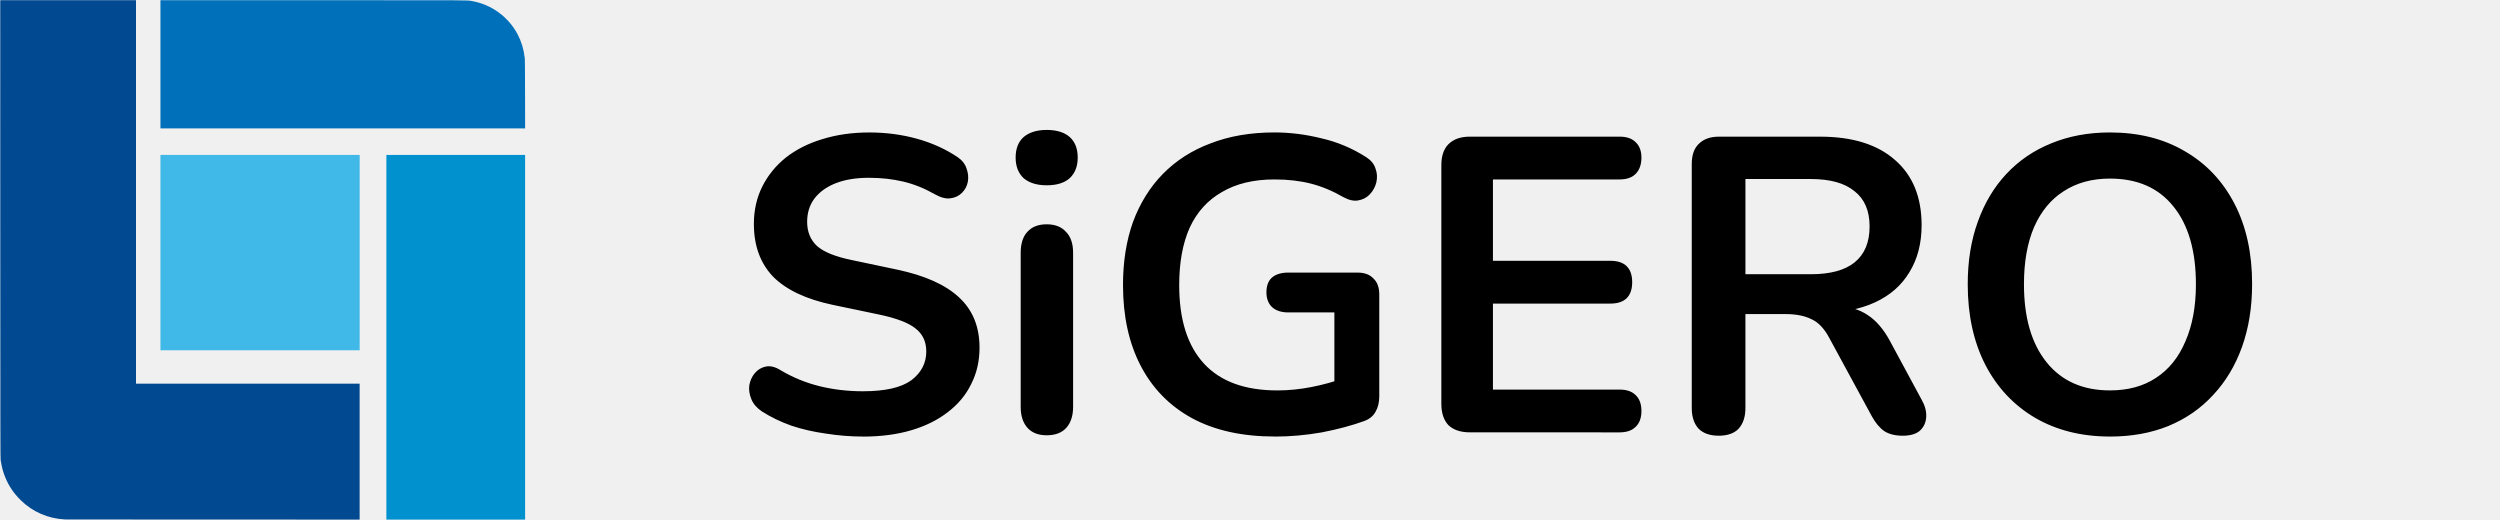
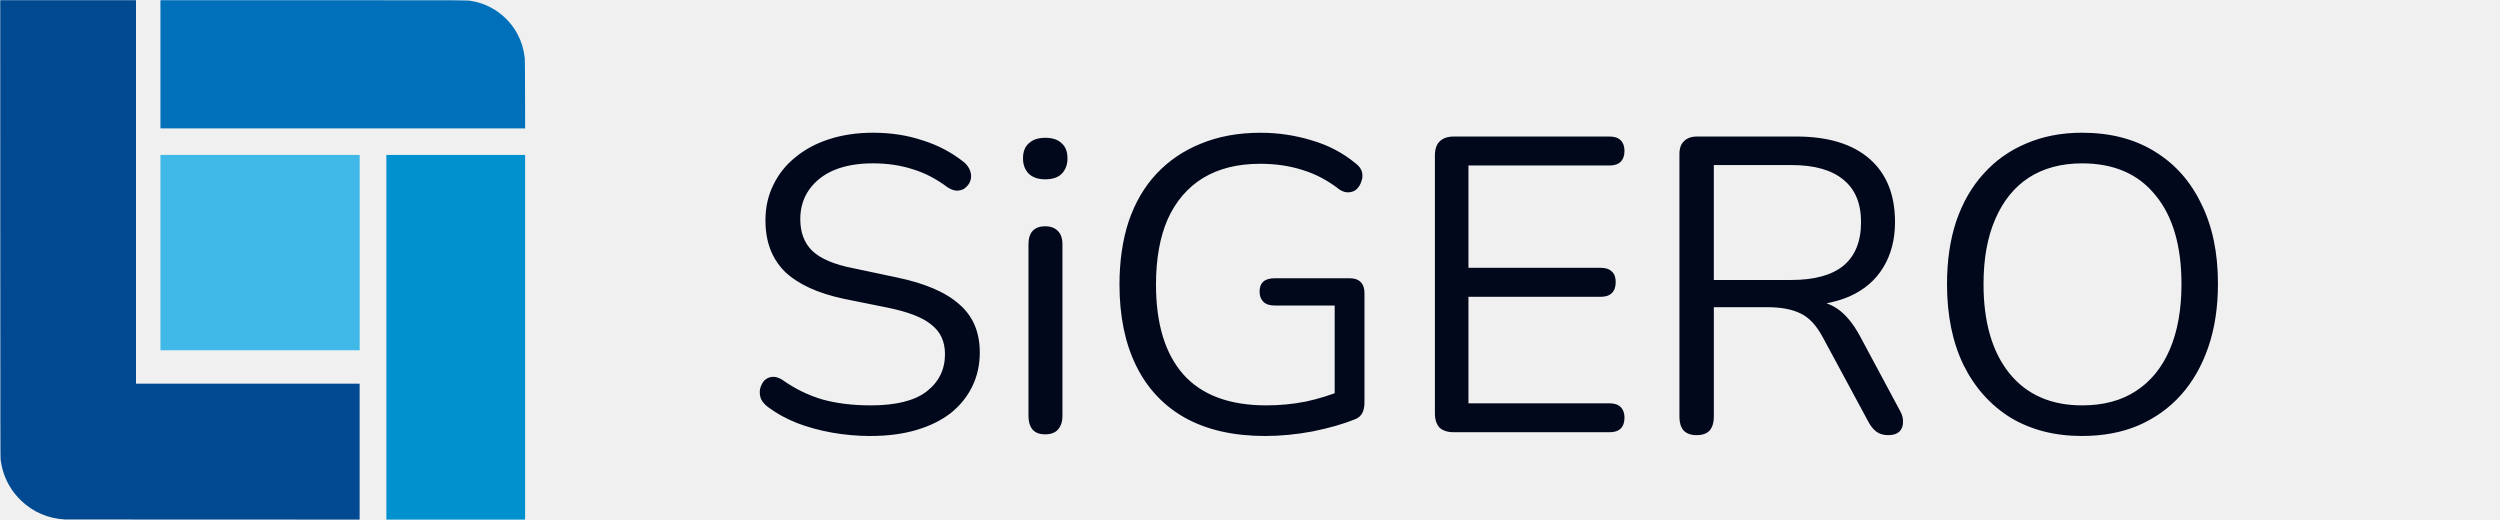
<svg xmlns="http://www.w3.org/2000/svg" width="154" height="32" viewBox="0 0 154 32" fill="none" version="1.1" id="svg19">
+   <path d="m 53.639,26.858 q -1.214,0 -2.377,-0.207 -1.163,-0.207 -2.17,-0.594 -0.982,-0.388 -1.783,-0.982 -0.31,-0.233 -0.439,-0.517 -0.103,-0.31 -0.052,-0.594 0.078,-0.31 0.258,-0.517 0.207,-0.207 0.491,-0.233 0.284,-0.026 0.62,0.181 1.163,0.827 2.48,1.214 1.318,0.362 2.971,0.362 2.325,0 3.436,-0.853 1.137,-0.878 1.137,-2.3 0,-1.163 -0.827,-1.809 -0.801,-0.672 -2.713,-1.059 l -2.687,-0.543 q -2.429,-0.517 -3.643,-1.679 -1.189,-1.189 -1.189,-3.152 0,-1.214 0.491,-2.196 0.491,-1.008 1.369,-1.705 0.878,-0.723 2.093,-1.111 1.214,-0.388 2.687,-0.388 1.628,0 3.023,0.465 1.421,0.439 2.558,1.344 0.284,0.233 0.388,0.543 0.103,0.284 0.026,0.568 -0.078,0.258 -0.284,0.439 -0.181,0.181 -0.491,0.207 -0.284,0.026 -0.646,-0.207 -1.033,-0.775 -2.144,-1.111 -1.111,-0.362 -2.455,-0.362 -1.369,0 -2.377,0.413 -0.982,0.413 -1.55,1.214 -0.543,0.775 -0.543,1.809 0,1.24 0.749,1.964 0.775,0.723 2.506,1.059 l 2.687,0.568 q 2.61,0.543 3.85,1.654 1.266,1.085 1.266,2.971 0,1.137 -0.465,2.093 -0.465,0.956 -1.344,1.654 -0.878,0.672 -2.119,1.033 -1.24,0.362 -2.79,0.362 z m 10.748,-0.103 q -0.517,0 -0.775,-0.284 -0.258,-0.31 -0.258,-0.853 V 15.05 q 0,-0.543 0.258,-0.827 0.258,-0.284 0.775,-0.284 0.491,0 0.775,0.284 0.284,0.284 0.284,0.827 v 10.567 q 0,0.543 -0.284,0.853 -0.258,0.284 -0.775,0.284 z m 0,-15.709 q -0.646,0 -1.008,-0.336 -0.362,-0.362 -0.362,-0.956 0,-0.62 0.362,-0.93 0.362,-0.336 1.008,-0.336 0.672,0 1.008,0.336 0.362,0.31 0.362,0.93 0,0.594 -0.362,0.956 -0.336,0.336 -1.008,0.336 z m 13.564,15.812 q -2.92,0 -4.935,-1.111 -1.989,-1.111 -3.023,-3.204 -1.033,-2.093 -1.033,-5.012 0,-2.17 0.568,-3.901 0.594,-1.731 1.705,-2.92 1.137,-1.214 2.739,-1.86 1.628,-0.672 3.669,-0.672 1.628,0 3.152,0.465 1.524,0.439 2.713,1.421 0.31,0.233 0.388,0.517 0.078,0.284 -0.026,0.568 -0.078,0.284 -0.284,0.491 -0.181,0.181 -0.491,0.207 -0.284,0.026 -0.594,-0.181 -1.059,-0.827 -2.248,-1.189 -1.189,-0.388 -2.635,-0.388 -2.067,0 -3.514,0.878 -1.421,0.878 -2.17,2.532 -0.723,1.654 -0.723,4.031 0,3.617 1.679,5.529 1.705,1.912 5.116,1.912 1.24,0 2.429,-0.233 1.189,-0.258 2.248,-0.698 l -0.465,1.214 v -6.433 h -3.695 q -0.465,0 -0.698,-0.233 -0.233,-0.233 -0.233,-0.62 0,-0.413 0.233,-0.62 0.233,-0.207 0.698,-0.207 h 4.625 q 0.439,0 0.672,0.233 0.233,0.233 0.233,0.672 v 6.743 q 0,0.388 -0.129,0.646 -0.129,0.258 -0.439,0.388 -1.085,0.439 -2.61,0.749 -1.499,0.284 -2.92,0.284 z M 89.552,26.625 q -0.568,0 -0.878,-0.284 -0.284,-0.31 -0.284,-0.878 V 9.573 q 0,-0.568 0.284,-0.853 0.31,-0.31 0.878,-0.31 h 9.611 q 0.439,0 0.672,0.233 0.233,0.233 0.233,0.646 0,0.439 -0.233,0.672 -0.233,0.233 -0.672,0.233 H 90.457 v 6.304 h 8.165 q 0.439,0 0.672,0.233 0.233,0.207 0.233,0.646 0,0.439 -0.233,0.672 -0.233,0.233 -0.672,0.233 H 90.457 v 6.563 h 8.707 q 0.439,0 0.672,0.233 0.233,0.233 0.233,0.646 0,0.439 -0.233,0.672 Q 99.603,26.625 99.164,26.625 Z m 14.96,0.181 q -0.517,0 -0.801,-0.284 -0.258,-0.31 -0.258,-0.827 V 9.495 q 0,-0.543 0.284,-0.801 0.284,-0.284 0.801,-0.284 h 6.123 q 2.92,0 4.496,1.369 1.576,1.369 1.576,3.901 0,1.602 -0.723,2.79 -0.698,1.163 -2.067,1.783 -1.369,0.594 -3.281,0.594 l 0.258,-0.336 h 0.517 q 1.008,0 1.757,0.517 0.749,0.517 1.369,1.654 l 2.48,4.625 q 0.207,0.362 0.181,0.723 0,0.336 -0.233,0.568 -0.233,0.207 -0.672,0.207 -0.439,0 -0.723,-0.207 -0.284,-0.207 -0.491,-0.594 l -2.816,-5.219 q -0.594,-1.111 -1.369,-1.473 -0.775,-0.388 -2.041,-0.388 h -3.307 v 6.769 q 0,0.517 -0.258,0.827 -0.258,0.284 -0.801,0.284 z m 1.059,-9.56 h 4.78 q 2.119,0 3.204,-0.878 1.085,-0.904 1.085,-2.687 0,-1.731 -1.085,-2.61 -1.085,-0.904 -3.204,-0.904 h -4.78 z m 22.685,9.611 q -2.532,0 -4.418,-1.137 -1.86,-1.163 -2.894,-3.255 -1.008,-2.093 -1.008,-4.961 0,-2.17 0.568,-3.876 0.594,-1.731 1.679,-2.92 1.085,-1.214 2.61,-1.86 1.55,-0.672 3.462,-0.672 2.584,0 4.444,1.137 1.886,1.137 2.894,3.23 1.033,2.067 1.033,4.935 0,2.17 -0.594,3.901 -0.594,1.731 -1.679,2.945 -1.085,1.214 -2.635,1.886 -1.524,0.646 -3.462,0.646 z m 0,-1.886 q 1.964,0 3.307,-0.878 1.369,-0.878 2.093,-2.558 0.723,-1.679 0.723,-4.031 0,-3.54 -1.602,-5.477 -1.576,-1.964 -4.521,-1.964 -1.912,0 -3.281,0.878 -1.344,0.878 -2.067,2.558 -0.723,1.654 -0.723,4.005 0,3.514 1.602,5.503 1.602,1.964 4.47,1.964 z" id="text2" style="font-size:25.837px;font-family:Nunito;-inkscape-font-specification:'Nunito, @wght=400';font-variation-settings:'wght' 400;fill:#01081c;stroke:#ffffff;stroke-width:0;stroke-linecap:round;paint-order:stroke markers fill" aria-label="SiGERO" />
  <defs id="defs19">
    <filter id="filter0_d_1624_24907" x="7.424" y="6.237" width="5.368" height="20.526" filterUnits="userSpaceOnUse" color-interpolation-filters="sRGB">
      <feFlood flood-opacity="0" result="BackgroundImageFix" id="feFlood13" />
      <feColorMatrix in="SourceAlpha" type="matrix" values="0 0 0 0 0 0 0 0 0 0 0 0 0 0 0 0 0 0 127 0" result="hardAlpha" id="feColorMatrix13" />
      <feOffset dy="0.5" id="feOffset13" />
      <feGaussianBlur stdDeviation="0.5" id="feGaussianBlur13" />
      <feComposite in2="hardAlpha" operator="out" id="feComposite13" />
      <feColorMatrix type="matrix" values="0 0 0 0 0 0 0 0 0 0 0 0 0 0 0 0 0 0 0.12 0" id="feColorMatrix14" />
      <feBlend mode="normal" in2="BackgroundImageFix" result="effect1_dropShadow_1624_24907" id="feBlend14" />
      <feBlend mode="normal" in="SourceGraphic" in2="effect1_dropShadow_1624_24907" result="shape" id="feBlend15" />
    </filter>
    <filter id="filter1_d_1624_24907" x="13.742" y="12.973" width="5.368" height="13.79" filterUnits="userSpaceOnUse" color-interpolation-filters="sRGB">
      <feFlood flood-opacity="0" result="BackgroundImageFix" id="feFlood15" />
      <feColorMatrix in="SourceAlpha" type="matrix" values="0 0 0 0 0 0 0 0 0 0 0 0 0 0 0 0 0 0 127 0" result="hardAlpha" id="feColorMatrix15" />
      <feOffset dy="0.5" id="feOffset15" />
      <feGaussianBlur stdDeviation="0.5" id="feGaussianBlur15" />
      <feComposite in2="hardAlpha" operator="out" id="feComposite15" />
      <feColorMatrix type="matrix" values="0 0 0 0 0 0 0 0 0 0 0 0 0 0 0 0 0 0 0.12 0" id="feColorMatrix16" />
      <feBlend mode="normal" in2="BackgroundImageFix" result="effect1_dropShadow_1624_24907" id="feBlend16" />
      <feBlend mode="normal" in="SourceGraphic" in2="effect1_dropShadow_1624_24907" result="shape" id="feBlend17" />
    </filter>
    <filter id="filter2_d_1624_24907" x="20.055" y="8.762" width="5.368" height="18" filterUnits="userSpaceOnUse" color-interpolation-filters="sRGB">
      <feFlood flood-opacity="0" result="BackgroundImageFix" id="feFlood17" />
      <feColorMatrix in="SourceAlpha" type="matrix" values="0 0 0 0 0 0 0 0 0 0 0 0 0 0 0 0 0 0 127 0" result="hardAlpha" id="feColorMatrix17" />
      <feOffset dy="0.5" id="feOffset17" />
      <feGaussianBlur stdDeviation="0.5" id="feGaussianBlur17" />
      <feComposite in2="hardAlpha" operator="out" id="feComposite17" />
      <feColorMatrix type="matrix" values="0 0 0 0 0 0 0 0 0 0 0 0 0 0 0 0 0 0 0.12 0" id="feColorMatrix18" />
      <feBlend mode="normal" in2="BackgroundImageFix" result="effect1_dropShadow_1624_24907" id="feBlend18" />
      <feBlend mode="normal" in="SourceGraphic" in2="effect1_dropShadow_1624_24907" result="shape" id="feBlend19" />
    </filter>
  </defs>
  <g id="g19" transform="matrix(1.074434,0,0,1.074434,38.62575,-0.6275805)">
    <path style="fill:#40b9e8;fill-opacity:1" d="M -26.751,15.066 V 9.466 h 5.711 5.711 v 5.6 5.6 h -5.711 -5.711 z" id="path23" />
    <path style="mix-blend-mode:normal;fill:#0191ce;fill-opacity:1" d="M -13.798,19.92 V 9.466 h 3.977 3.977 V 19.92 30.373 H -9.821 -13.798 Z M -5.853,4.198 c 4.837e-4,-0.012 0.003,-0.014 0.006,-0.006 0.003,0.007 0.003,0.016 -7.958e-4,0.019 -0.003,0.003 -0.006,-0.003 -0.005,-0.013 z" id="path21" />
    <path style="fill:#0070ba;fill-opacity:1" d="m -35.94,13.533 c 0,-7.119 0.001,-10.03 0.003,-6.468 0.001,3.561 0.001,9.386 0,12.944 -0.001,3.558 -0.003,0.644 -0.003,-6.475 z m 9.189,-9.264 V 0.595 h 8.725 c 9.452,0 8.817,-0.004 9.136,0.051 1.111,0.19 2.096,0.909 2.622,1.917 0.216,0.413 0.342,0.832 0.405,1.349 0.008,0.069 0.013,0.65 0.016,2.064 l 0.004,1.968 H -16.297 -26.751 Z" id="path20" />
    <path style="fill:#014990;fill-opacity:1" d="m -32.205,30.367 c -0.989,-0.051 -1.859,-0.426 -2.549,-1.097 -0.405,-0.394 -0.7,-0.833 -0.906,-1.346 -0.121,-0.302 -0.188,-0.556 -0.252,-0.964 -0.016,-0.103 -0.017,-0.928 -0.02,-13.237 l -0.003,-13.127 h 3.891 3.891 V 11.588 22.581 h 6.411 6.411 v 3.896 3.896 l -8.41,-0.002 c -4.625,-10e-4 -8.435,-0.003 -8.465,-0.005 z" id="path19" />
  </g>
-   <path d="m 53.158,26.891 q -1.137,0 -2.274,-0.181 -1.137,-0.155 -2.144,-0.491 -1.008,-0.362 -1.809,-0.878 -0.465,-0.31 -0.646,-0.749 -0.181,-0.439 -0.129,-0.853 0.078,-0.439 0.336,-0.749 0.284,-0.336 0.698,-0.413 0.413,-0.078 0.904,0.233 1.137,0.672 2.403,0.982 1.266,0.31 2.661,0.31 2.041,0 2.971,-0.672 0.93,-0.698 0.93,-1.783 0,-0.904 -0.672,-1.421 -0.646,-0.517 -2.248,-0.853 l -2.842,-0.594 q -2.455,-0.517 -3.669,-1.731 -1.189,-1.24 -1.189,-3.255 0,-1.266 0.517,-2.3 0.517,-1.033 1.447,-1.783 0.956,-0.749 2.248,-1.137 1.318,-0.413 2.894,-0.413 1.55,0 2.945,0.388 1.395,0.388 2.506,1.137 0.413,0.284 0.543,0.698 0.155,0.413 0.077,0.827 -0.077,0.388 -0.362,0.672 -0.284,0.284 -0.723,0.336 -0.413,0.052 -0.956,-0.258 -0.956,-0.543 -1.938,-0.775 -0.982,-0.233 -2.119,-0.233 -1.189,0 -2.041,0.336 -0.853,0.336 -1.318,0.956 -0.439,0.594 -0.439,1.421 0,0.93 0.62,1.499 0.62,0.543 2.119,0.853 l 2.816,0.594 q 2.558,0.543 3.798,1.705 1.266,1.163 1.266,3.1 0,1.24 -0.517,2.248 -0.491,1.008 -1.447,1.731 -0.93,0.723 -2.248,1.111 -1.318,0.388 -2.971,0.388 z m 11.317,-0.078 q -0.775,0 -1.188,-0.465 -0.413,-0.465 -0.413,-1.292 v -9.482 q 0,-0.853 0.413,-1.292 0.413,-0.465 1.188,-0.465 0.775,0 1.189,0.465 0.439,0.439 0.439,1.292 v 9.482 q 0,0.827 -0.413,1.292 -0.413,0.465 -1.214,0.465 z m 0,-15.399 q -0.904,0 -1.421,-0.439 -0.491,-0.465 -0.491,-1.266 0,-0.827 0.491,-1.266 0.517,-0.439 1.421,-0.439 0.93,0 1.421,0.439 0.491,0.439 0.491,1.266 0,0.801 -0.491,1.266 -0.491,0.439 -1.421,0.439 z m 14.055,15.476 q -3.023,0 -5.116,-1.137 -2.067,-1.137 -3.152,-3.23 -1.085,-2.093 -1.085,-4.961 0,-2.17 0.62,-3.901 0.646,-1.731 1.834,-2.945 1.214,-1.24 2.945,-1.886 1.731,-0.672 3.927,-0.672 1.447,0 2.894,0.362 1.473,0.336 2.765,1.163 0.439,0.284 0.568,0.698 0.155,0.413 0.052,0.853 -0.103,0.413 -0.388,0.723 -0.284,0.31 -0.723,0.388 -0.413,0.078 -0.93,-0.207 -0.982,-0.568 -1.989,-0.827 -1.008,-0.258 -2.248,-0.258 -1.912,0 -3.23,0.775 -1.318,0.749 -1.989,2.196 -0.646,1.447 -0.646,3.54 0,3.178 1.524,4.832 1.524,1.654 4.521,1.654 1.033,0 2.093,-0.207 1.059,-0.207 2.067,-0.568 l -0.646,1.473 v -5.503 h -2.842 q -0.646,0 -1.008,-0.336 -0.336,-0.336 -0.336,-0.904 0,-0.594 0.336,-0.904 0.362,-0.31 1.008,-0.31 h 4.263 q 0.646,0 0.982,0.362 0.362,0.336 0.362,0.982 v 6.278 q 0,0.568 -0.233,0.956 -0.207,0.388 -0.698,0.568 -1.137,0.413 -2.61,0.698 -1.473,0.258 -2.894,0.258 z m 12.014,-0.258 q -0.853,0 -1.318,-0.439 -0.439,-0.465 -0.439,-1.318 v -14.701 q 0,-0.853 0.439,-1.292 0.465,-0.465 1.318,-0.465 h 9.224 q 0.646,0 0.982,0.336 0.362,0.336 0.362,0.956 0,0.646 -0.362,1.008 -0.336,0.336 -0.982,0.336 h -7.803 v 5.012 h 7.234 q 0.672,0 1.008,0.336 0.336,0.336 0.336,0.982 0,0.646 -0.336,0.982 -0.336,0.336 -1.008,0.336 h -7.234 v 5.297 h 7.803 q 0.646,0 0.982,0.336 0.362,0.336 0.362,0.982 0,0.646 -0.362,0.982 -0.336,0.336 -0.982,0.336 z m 15.321,0.207 q -0.801,0 -1.24,-0.439 -0.413,-0.465 -0.413,-1.266 V 10.097 q 0,-0.827 0.439,-1.24 0.439,-0.439 1.24,-0.439 h 6.227 q 2.997,0 4.625,1.447 1.628,1.421 1.628,4.005 0,1.679 -0.749,2.894 -0.723,1.214 -2.119,1.86 -1.395,0.646 -3.385,0.646 l 0.233,-0.388 h 0.853 q 1.059,0 1.834,0.517 0.801,0.517 1.395,1.628 l 1.938,3.591 q 0.31,0.543 0.284,1.059 -0.026,0.517 -0.388,0.853 -0.362,0.31 -1.059,0.31 -0.698,0 -1.137,-0.284 -0.439,-0.31 -0.775,-0.93 l -2.61,-4.806 q -0.465,-0.878 -1.111,-1.163 -0.62,-0.31 -1.602,-0.31 h -2.455 v 5.788 q 0,0.801 -0.413,1.266 -0.413,0.439 -1.24,0.439 z m 1.654,-9.947 h 4.031 q 1.783,0 2.687,-0.723 0.93,-0.749 0.93,-2.222 0,-1.447 -0.93,-2.17 -0.904,-0.749 -2.687,-0.749 h -4.031 z m 22.452,9.999 q -2.635,0 -4.625,-1.163 -1.964,-1.163 -3.049,-3.255 -1.085,-2.119 -1.085,-4.961 0,-2.144 0.62,-3.85 0.62,-1.731 1.757,-2.945 1.163,-1.24 2.765,-1.886 1.628,-0.672 3.617,-0.672 2.661,0 4.625,1.163 1.964,1.137 3.049,3.23 1.085,2.093 1.085,4.935 0,2.144 -0.62,3.876 -0.62,1.731 -1.783,2.971 -1.137,1.24 -2.765,1.912 -1.602,0.646 -3.591,0.646 z m 0,-2.842 q 1.679,0 2.842,-0.775 1.188,-0.775 1.809,-2.248 0.646,-1.473 0.646,-3.514 0,-3.1 -1.395,-4.806 -1.369,-1.705 -3.901,-1.705 -1.654,0 -2.842,0.775 -1.188,0.749 -1.834,2.222 -0.62,1.447 -0.62,3.514 0,3.075 1.395,4.806 1.395,1.731 3.901,1.731 z" id="text1" style="font-size:25.837px;font-family:Nunito;-inkscape-font-specification:'Nunito, @wght=700';font-variation-settings:'wght' 700;fill:#000000;fill-opacity:1;stroke:#ffffff;stroke-width:0;stroke-linecap:round;paint-order:stroke markers fill" aria-label="SiGERO" />
</svg>
